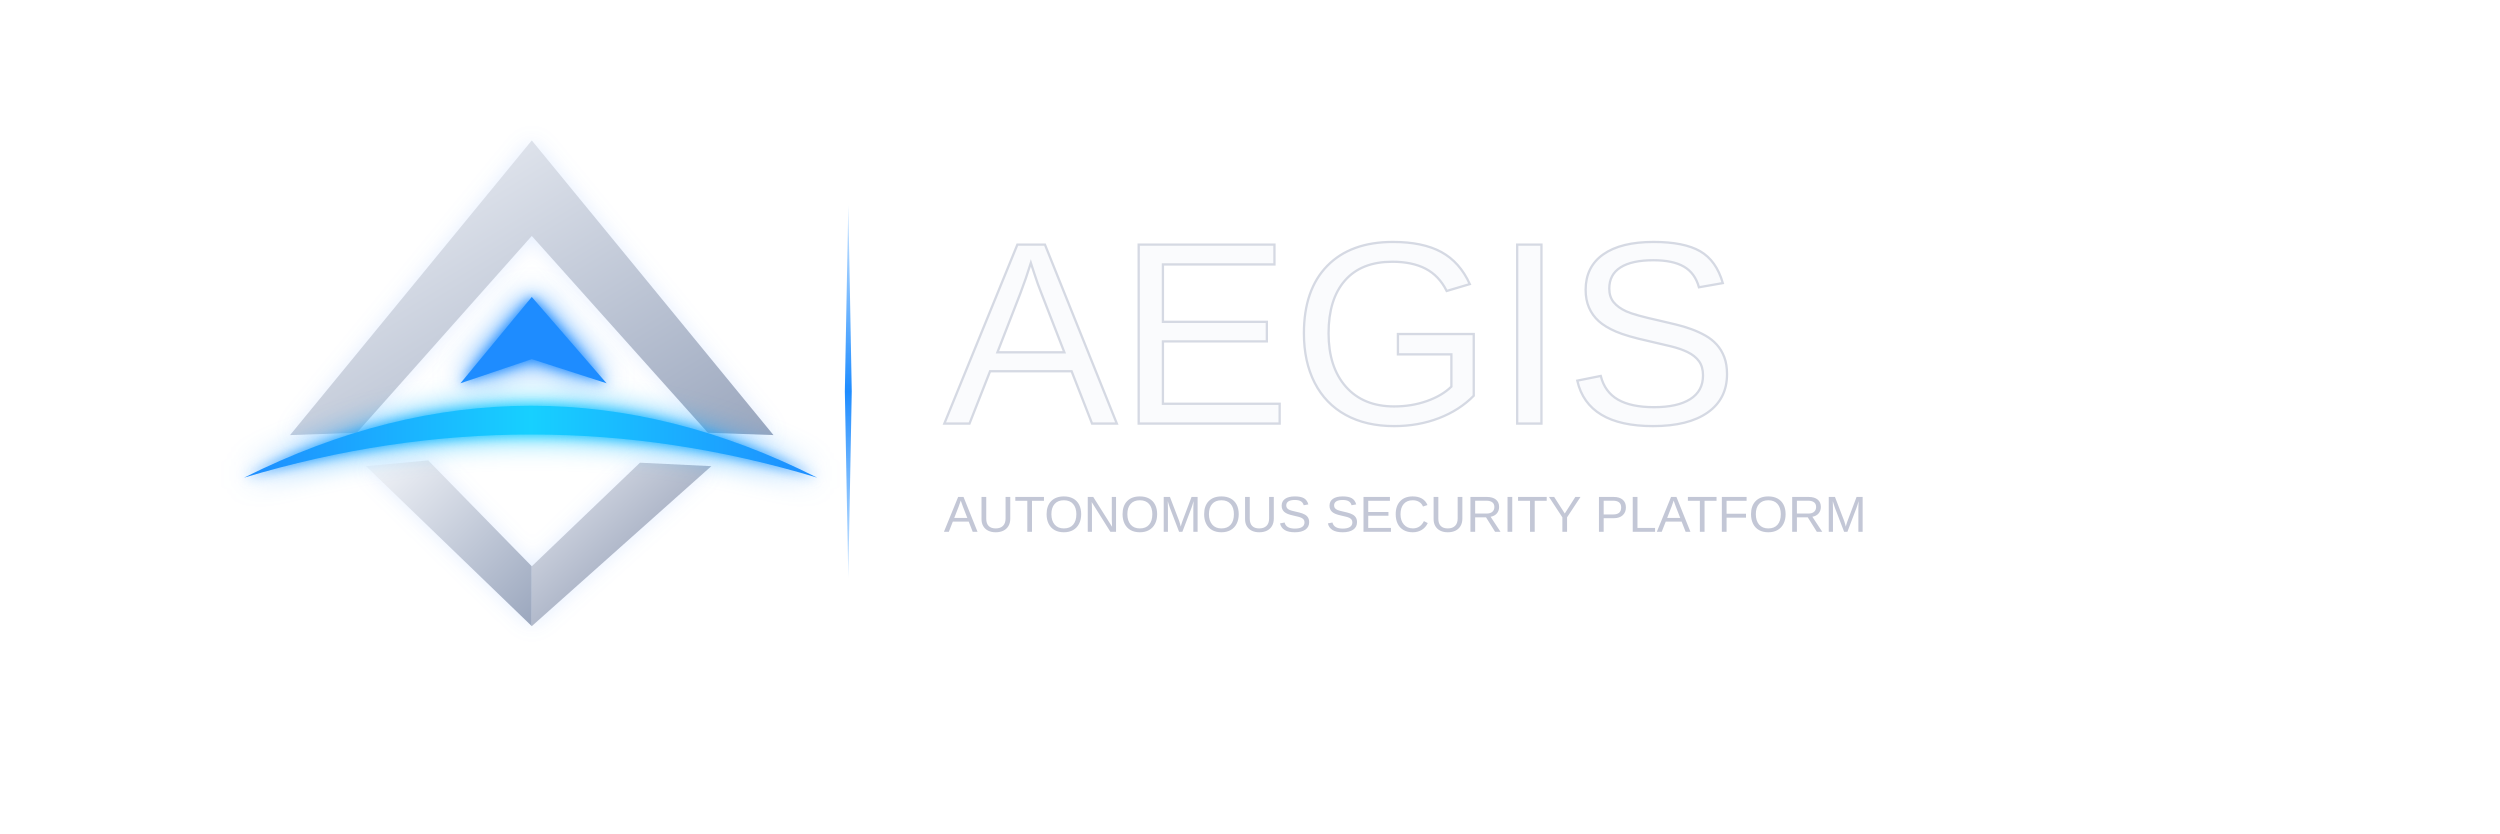
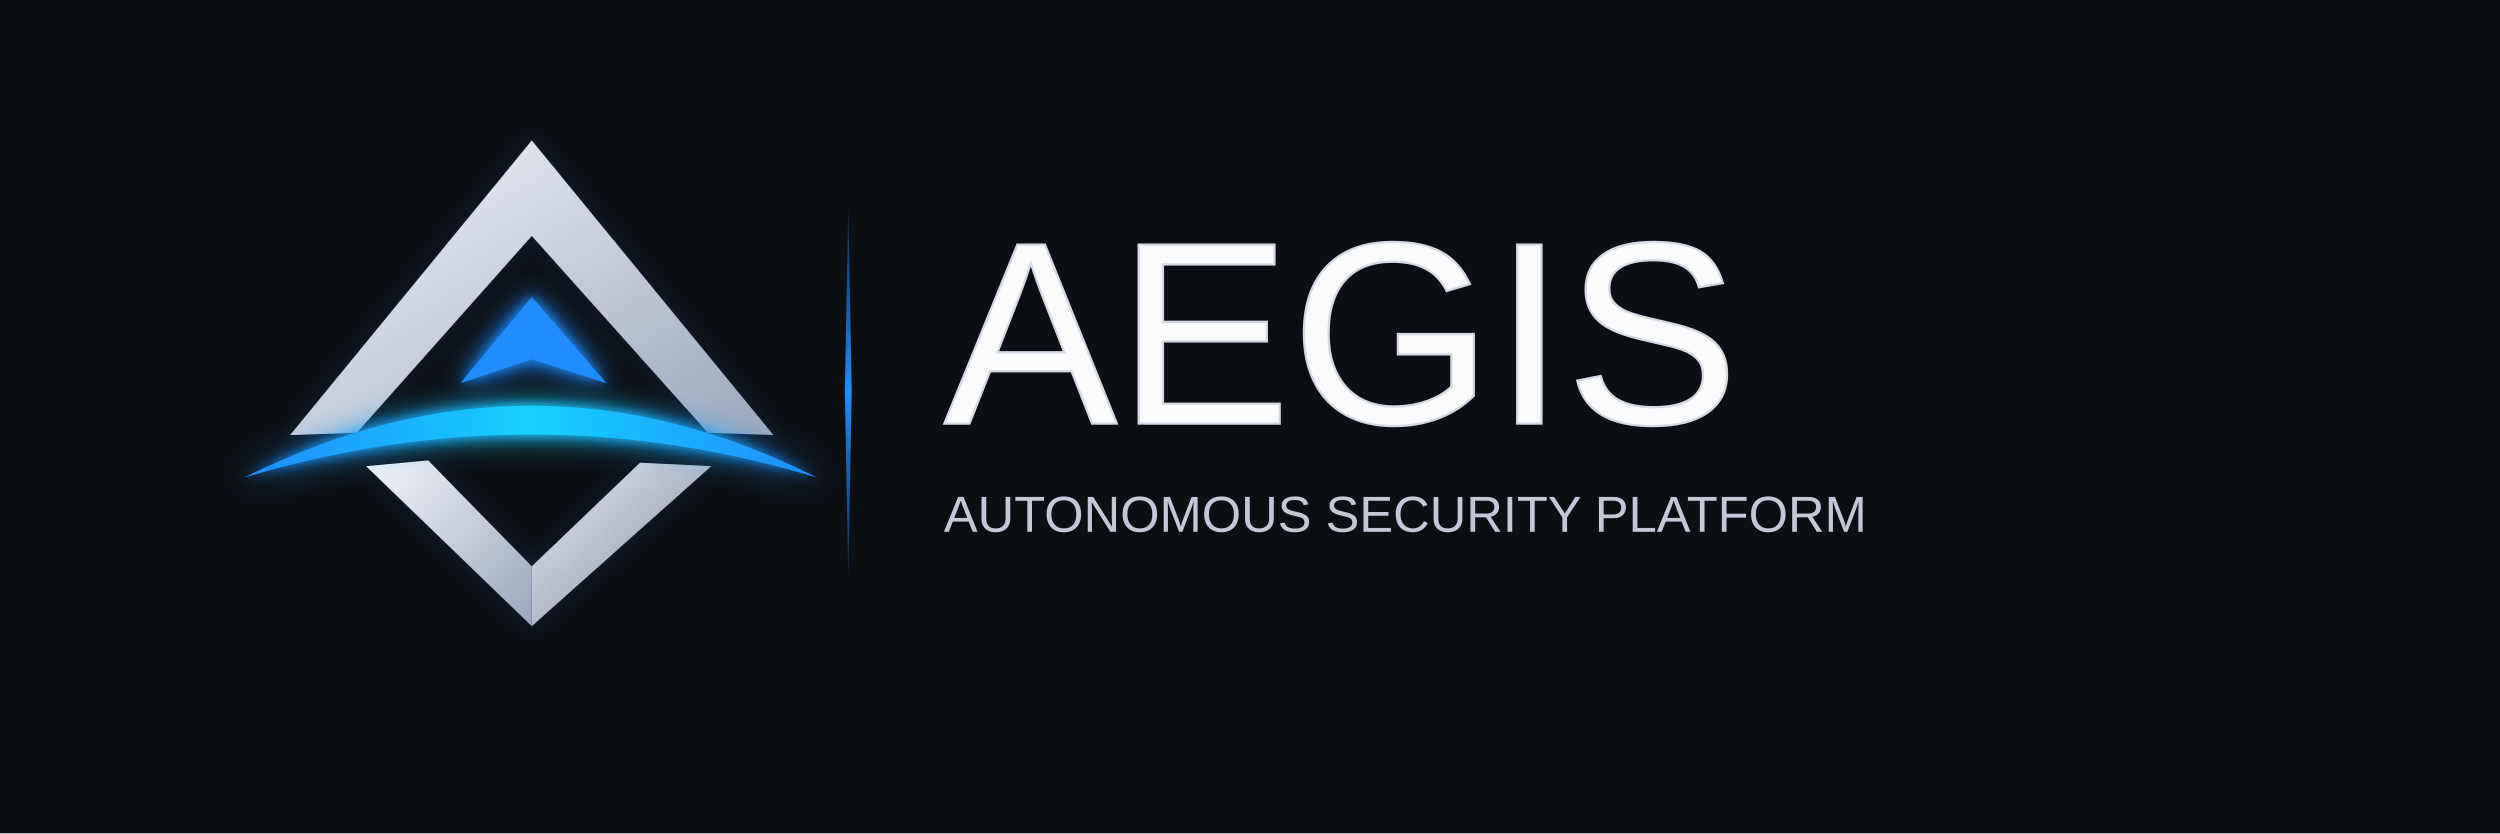
<svg xmlns="http://www.w3.org/2000/svg" viewBox="0 0 2172 724" width="1086" height="362" role="img" aria-label="AEGIS Autonomous Security Platform">
+   <rect width="2172" height="724" fill="#0B0F14" />
  <defs>
    <linearGradient id="greyL" x1="0" y1="0" x2="1" y2="1">
      <stop offset="0" stop-color="#f4f6fa" />
      <stop offset="1" stop-color="#9aa6bd" />
    </linearGradient>
    <linearGradient id="greyR" x1="0" y1="0" x2="1" y2="1">
      <stop offset="0" stop-color="#e6e9f0" />
      <stop offset="1" stop-color="#7d8aa6" />
    </linearGradient>
    <linearGradient id="blue" x1="0" y1="0" x2="1" y2="0">
      <stop offset="0" stop-color="#1e8cff" />
      <stop offset="0.5" stop-color="#17d0ff" />
      <stop offset="1" stop-color="#1e8cff" />
    </linearGradient>
    <linearGradient id="blueV" x1="0" y1="0" x2="0" y2="1">
      <stop offset="0" stop-color="#1e8cff" stop-opacity="0.2" />
      <stop offset="0.5" stop-color="#1e8cff" />
      <stop offset="1" stop-color="#1e8cff" stop-opacity="0.2" />
    </linearGradient>
    <filter id="emblemGlow" x="-30%" y="-30%" width="160%" height="160%" color-interpolation-filters="sRGB">
      <feGaussianBlur in="SourceAlpha" stdDeviation="9" result="blur" />
      <feFlood flood-color="#2f80ff" flood-opacity="0.13" result="glowColor" />
      <feComposite in="glowColor" in2="blur" operator="in" result="glow" />
      <feMerge>
        <feMergeNode in="glow" />
        <feMergeNode in="SourceGraphic" />
      </feMerge>
    </filter>
    <filter id="blueAccentGlow" x="-60%" y="-100%" width="220%" height="300%" color-interpolation-filters="sRGB">
      <feGaussianBlur in="SourceGraphic" stdDeviation="13" result="wideGlow" />
      <feGaussianBlur in="SourceGraphic" stdDeviation="5" result="tightGlow" />
      <feMerge>
        <feMergeNode in="wideGlow" />
        <feMergeNode in="tightGlow" />
        <feMergeNode in="SourceGraphic" />
      </feMerge>
    </filter>
  </defs>
  <g filter="url(#emblemGlow)">
    <polygon points="462,122 672,378 615,376 462,205 310,376 252,378" fill="url(#greyL)" />
    <polygon points="318,405 372,400 462,492 462,544" fill="url(#greyL)" />
    <polygon points="462,492 556,402 618,405 462,544" fill="url(#greyR)" />
  </g>
  <polygon points="462,258 527,333 462,312 400,333" fill="#1e8cff" filter="url(#blueAccentGlow)" />
  <path d="M212,415 Q462,290 710,415 Q462,340 212,415 Z" fill="url(#blue)" filter="url(#blueAccentGlow)" />
  <path d="M737,178 L740,340 L737,502 L734,340 Z" fill="url(#blueV)" />
  <text x="820" y="368" textLength="1165" lengthAdjust="spacing" font-family="Montserrat, 'Helvetica Neue', Arial, sans-serif" font-size="226" font-weight="300" fill="#fafbfd" stroke="#d5d9e3" stroke-width="2">AEGIS</text>
  <text x="820" y="462" textLength="1175" lengthAdjust="spacing" font-family="Montserrat, 'Helvetica Neue', Arial, sans-serif" font-size="44" font-weight="500" fill="#c3c7d6">AUTONOMOUS SECURITY PLATFORM</text>
</svg>
